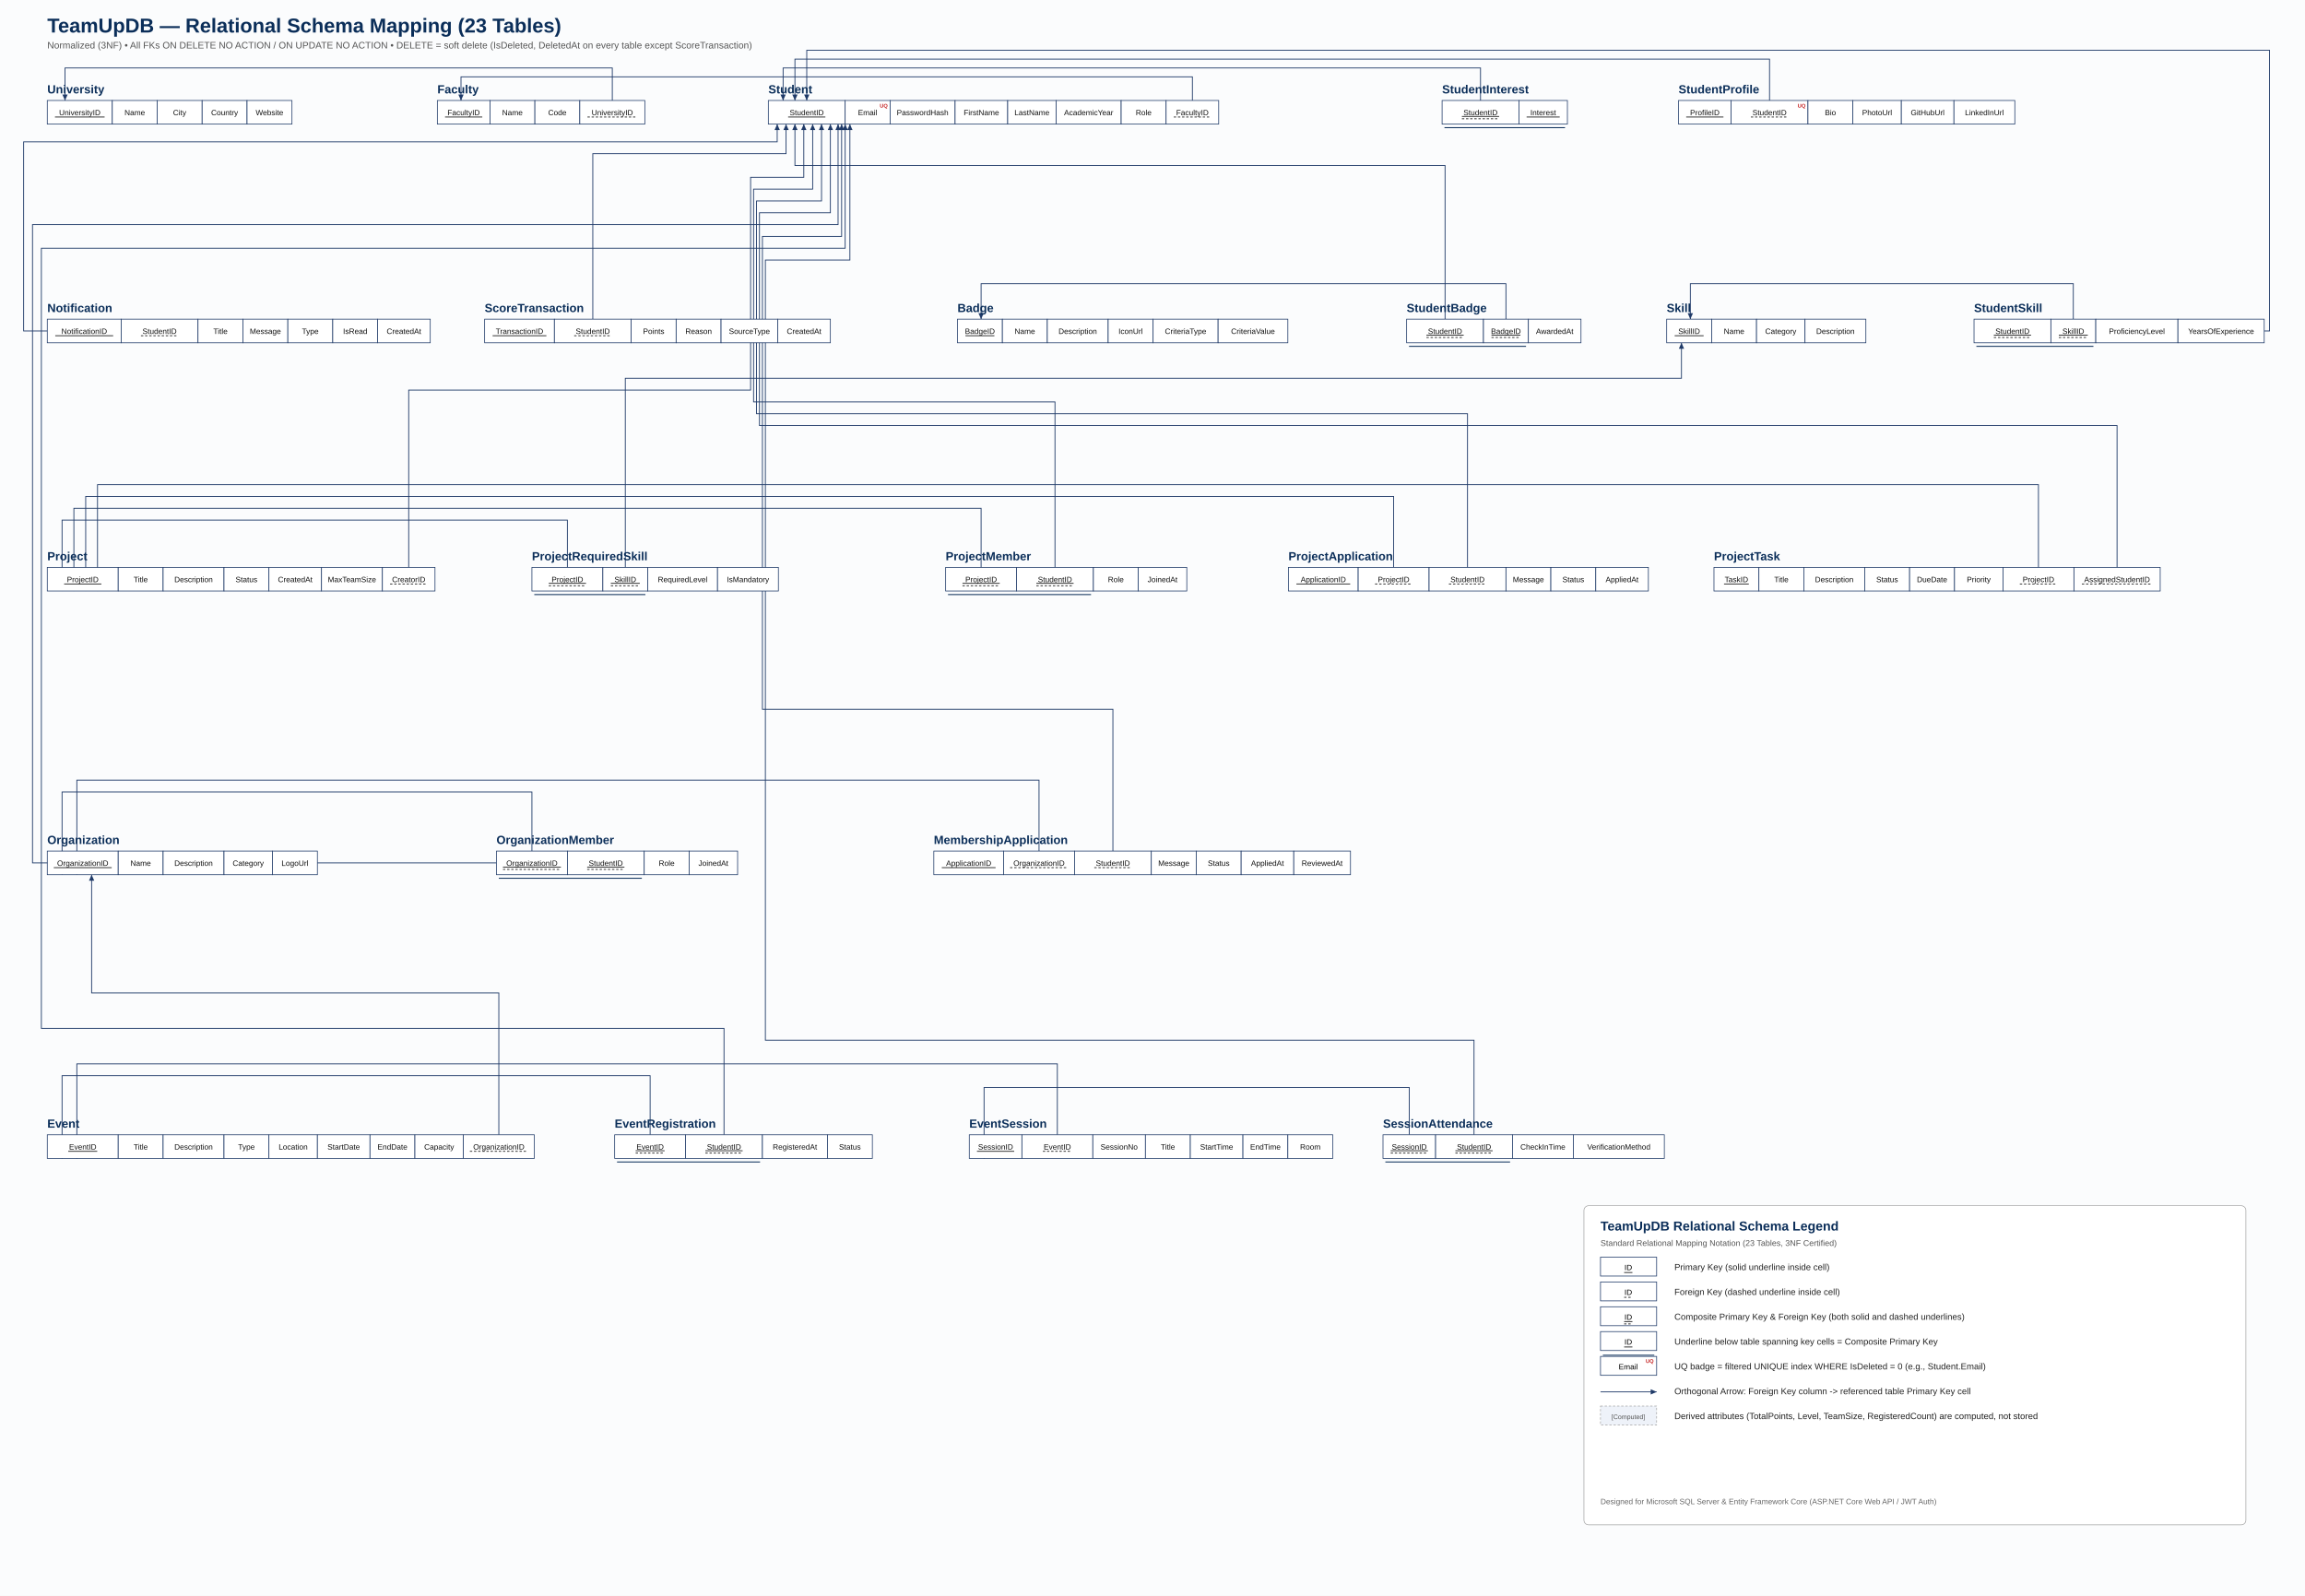
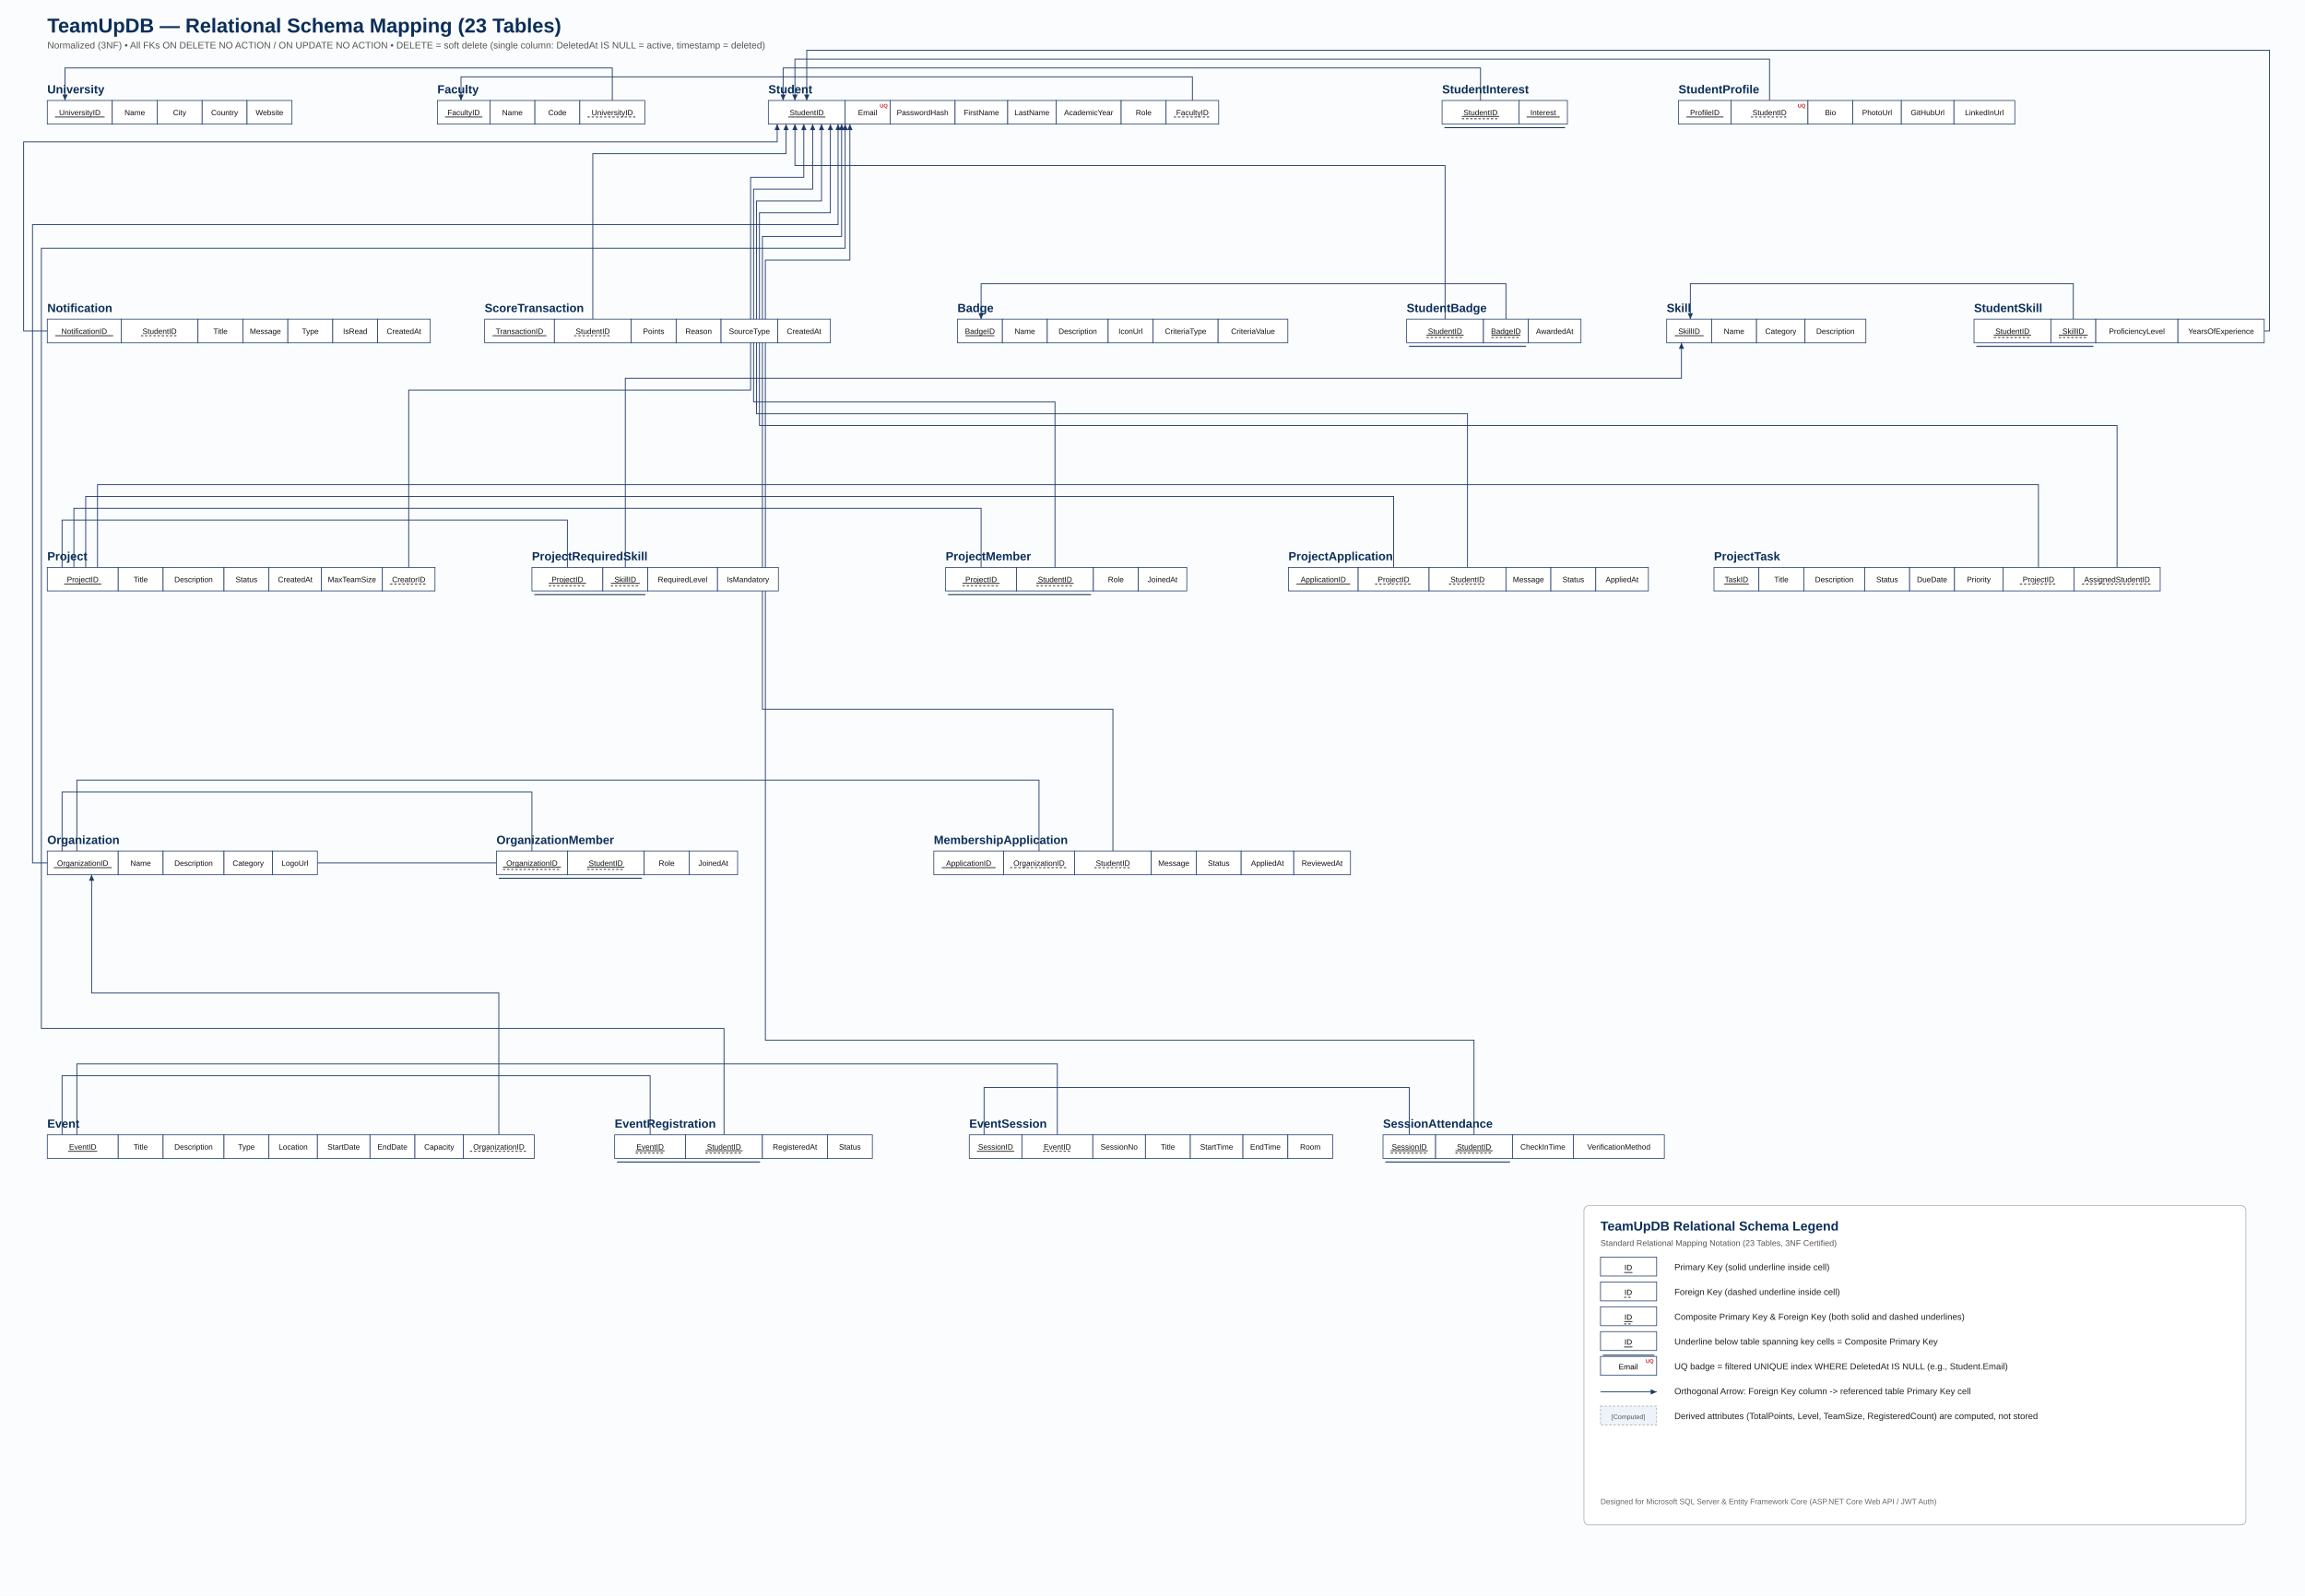
<svg xmlns="http://www.w3.org/2000/svg" width="3900" height="2700" viewBox="0 0 3900 2700" font-family="Segoe UI, Arial, sans-serif" font-size="13">
  <defs>
    <marker id="arr" viewBox="0 0 10 10" refX="9" refY="5" markerWidth="8" markerHeight="8" orient="auto">
      <path d="M0,1 L9,5 L0,9 z" fill="#1f3a68" />
    </marker>
  </defs>
  <rect width="3900" height="2700" fill="#fbfcfd" />
  <text x="80" y="55" font-size="34" font-weight="bold" fill="#0b2e59">TeamUpDB — Relational Schema Mapping (23 Tables)</text>
-   <text x="80" y="82" font-size="16" fill="#555">Normalized (3NF) • All FKs ON DELETE NO ACTION / ON UPDATE NO ACTION • DELETE = soft delete (IsDeleted, DeletedAt on every table except ScoreTransaction)</text>
+   <text x="80" y="82" font-size="16" fill="#555">Normalized (3NF) • All FKs ON DELETE NO ACTION / ON UPDATE NO ACTION • DELETE = soft delete (single column: DeletedAt IS NULL = active, timestamp = deleted)</text>
  <polyline points="1036.0,170.0 1036.0,115.0 110.0,115.0 110.0,170.0" fill="none" stroke="#1f3a68" stroke-width="1.4" marker-end="url(#arr)" />
  <polyline points="2017.5,170.0 2017.5,130.0 780.0,130.0 780.0,170.0" fill="none" stroke="#1f3a68" stroke-width="1.4" marker-end="url(#arr)" />
  <polyline points="2505.0,170.0 2505.0,115.0 1325.0,115.0 1325.0,170.0" fill="none" stroke="#1f3a68" stroke-width="1.4" marker-end="url(#arr)" />
  <polyline points="2994.0,170.0 2994.0,100.0 1345.0,100.0 1345.0,170.0" fill="none" stroke="#1f3a68" stroke-width="1.4" marker-end="url(#arr)" />
  <polyline points="80.0,560.0 40.0,560.0 40.0,240.0 1315.0,240.0 1315.0,210.0" fill="none" stroke="#1f3a68" stroke-width="1.4" marker-end="url(#arr)" />
  <polyline points="1003.0,540.0 1003.0,260.0 1330.0,260.0 1330.0,210.0" fill="none" stroke="#1f3a68" stroke-width="1.4" marker-end="url(#arr)" />
  <polyline points="2548.0,540.0 2548.0,480.0 1660.0,480.0 1660.0,540.0" fill="none" stroke="#1f3a68" stroke-width="1.4" marker-end="url(#arr)" />
  <polyline points="2445.0,540.0 2445.0,280.0 1345.0,280.0 1345.0,210.0" fill="none" stroke="#1f3a68" stroke-width="1.4" marker-end="url(#arr)" />
  <polyline points="3508.0,540.0 3508.0,480.0 2860.0,480.0 2860.0,540.0" fill="none" stroke="#1f3a68" stroke-width="1.4" marker-end="url(#arr)" />
  <polyline points="3831.0,560.0 3840.0,560.0 3840.0,85.0 1365.0,85.0 1365.0,170.0" fill="none" stroke="#1f3a68" stroke-width="1.4" marker-end="url(#arr)" />
  <polyline points="691.5,960.0 691.5,660.0 1270.0,660.0 1270.0,300.0 1360.0,300.0 1360.0,210.0" fill="none" stroke="#1f3a68" stroke-width="1.4" marker-end="url(#arr)" />
  <polyline points="960.0,960.0 960.0,880.0 105.0,880.0 105.0,1000.0" fill="none" stroke="#1f3a68" stroke-width="1.4" marker-end="url(#arr)" />
  <polyline points="1058.0,960.0 1058.0,640.0 2845.0,640.0 2845.0,580.0" fill="none" stroke="#1f3a68" stroke-width="1.4" marker-end="url(#arr)" />
  <polyline points="1660.0,960.0 1660.0,860.0 125.0,860.0 125.0,1000.0" fill="none" stroke="#1f3a68" stroke-width="1.4" marker-end="url(#arr)" />
  <polyline points="1785.0,960.0 1785.0,680.0 1275.0,680.0 1275.0,320.0 1375.0,320.0 1375.0,210.0" fill="none" stroke="#1f3a68" stroke-width="1.4" marker-end="url(#arr)" />
  <polyline points="2358.0,960.0 2358.0,840.0 145.0,840.0 145.0,1000.0" fill="none" stroke="#1f3a68" stroke-width="1.4" marker-end="url(#arr)" />
  <polyline points="2483.0,960.0 2483.0,700.0 1280.0,700.0 1280.0,340.0 1390.0,340.0 1390.0,210.0" fill="none" stroke="#1f3a68" stroke-width="1.4" marker-end="url(#arr)" />
  <polyline points="3449.0,960.0 3449.0,820.0 165.0,820.0 165.0,1000.0" fill="none" stroke="#1f3a68" stroke-width="1.4" marker-end="url(#arr)" />
  <polyline points="3582.0,960.0 3582.0,720.0 1285.0,720.0 1285.0,360.0 1405.0,360.0 1405.0,210.0" fill="none" stroke="#1f3a68" stroke-width="1.4" marker-end="url(#arr)" />
  <polyline points="900.0,1440.0 900.0,1340.0 105.0,1340.0 105.0,1480.0" fill="none" stroke="#1f3a68" stroke-width="1.4" marker-end="url(#arr)" />
  <polyline points="840.0,1460.0 55.0,1460.0 55.0,380.0 1418.0,380.0 1418.0,210.0" fill="none" stroke="#1f3a68" stroke-width="1.4" marker-end="url(#arr)" />
  <polyline points="1758.0,1440.0 1758.0,1320.0 130.0,1320.0 130.0,1480.0" fill="none" stroke="#1f3a68" stroke-width="1.4" marker-end="url(#arr)" />
  <polyline points="1883.0,1440.0 1883.0,1200.0 1290.0,1200.0 1290.0,400.0 1424.0,400.0 1424.0,210.0" fill="none" stroke="#1f3a68" stroke-width="1.4" marker-end="url(#arr)" />
  <polyline points="844.0,1920.0 844.0,1680.0 155.0,1680.0 155.0,1480.0" fill="none" stroke="#1f3a68" stroke-width="1.4" marker-end="url(#arr)" />
  <polyline points="1100.0,1920.0 1100.0,1820.0 105.0,1820.0 105.0,1960.0" fill="none" stroke="#1f3a68" stroke-width="1.4" marker-end="url(#arr)" />
  <polyline points="1225.0,1920.0 1225.0,1740.0 70.0,1740.0 70.0,420.0 1430.0,420.0 1430.0,210.0" fill="none" stroke="#1f3a68" stroke-width="1.4" marker-end="url(#arr)" />
  <polyline points="1789.0,1920.0 1789.0,1800.0 130.0,1800.0 130.0,1960.0" fill="none" stroke="#1f3a68" stroke-width="1.4" marker-end="url(#arr)" />
  <polyline points="2384.5,1920.0 2384.5,1840.0 1665.0,1840.0 1665.0,1960.0" fill="none" stroke="#1f3a68" stroke-width="1.4" marker-end="url(#arr)" />
  <polyline points="2494.0,1920.0 2494.0,1760.0 1295.0,1760.0 1295.0,440.0 1438.0,440.0 1438.0,210.0" fill="none" stroke="#1f3a68" stroke-width="1.4" marker-end="url(#arr)" />
  <text x="80" y="158" font-size="20" font-weight="bold" fill="#0b2e59">University</text>
  <rect x="80" y="170" width="110" height="40" fill="white" stroke="#1f3a68" stroke-width="1.2" />
  <text x="135.0" y="195" text-anchor="middle" fill="#111">UniversityID</text>
  <line x1="93.0" y1="198.0" x2="177.0" y2="198.0" stroke="#111" stroke-width="1.3" />
  <rect x="190" y="170" width="76" height="40" fill="white" stroke="#1f3a68" stroke-width="1.2" />
  <text x="228.0" y="195" text-anchor="middle" fill="#111">Name</text>
  <rect x="266" y="170" width="76" height="40" fill="white" stroke="#1f3a68" stroke-width="1.2" />
  <text x="304.0" y="195" text-anchor="middle" fill="#111">City</text>
  <rect x="342" y="170" width="76" height="40" fill="white" stroke="#1f3a68" stroke-width="1.2" />
  <text x="380.0" y="195" text-anchor="middle" fill="#111">Country</text>
  <rect x="418" y="170" width="76" height="40" fill="white" stroke="#1f3a68" stroke-width="1.2" />
  <text x="456.0" y="195" text-anchor="middle" fill="#111">Website</text>
  <text x="740" y="158" font-size="20" font-weight="bold" fill="#0b2e59">Faculty</text>
  <rect x="740" y="170" width="89" height="40" fill="white" stroke="#1f3a68" stroke-width="1.2" />
  <text x="784.5" y="195" text-anchor="middle" fill="#111">FacultyID</text>
  <line x1="753.0" y1="198.0" x2="816.0" y2="198.0" stroke="#111" stroke-width="1.3" />
  <rect x="829" y="170" width="76" height="40" fill="white" stroke="#1f3a68" stroke-width="1.2" />
  <text x="867.0" y="195" text-anchor="middle" fill="#111">Name</text>
  <rect x="905" y="170" width="76" height="40" fill="white" stroke="#1f3a68" stroke-width="1.2" />
  <text x="943.0" y="195" text-anchor="middle" fill="#111">Code</text>
  <rect x="981" y="170" width="110" height="40" fill="white" stroke="#1f3a68" stroke-width="1.2" />
  <text x="1036.0" y="195" text-anchor="middle" fill="#111">UniversityID</text>
  <line x1="994.0" y1="198.0" x2="1078.0" y2="198.0" stroke="#111" stroke-width="1.3" stroke-dasharray="4 3" />
  <text x="1300" y="158" font-size="20" font-weight="bold" fill="#0b2e59">Student</text>
  <rect x="1300" y="170" width="130" height="40" fill="white" stroke="#1f3a68" stroke-width="1.2" />
  <text x="1365.0" y="195" text-anchor="middle" fill="#111">StudentID</text>
  <line x1="1333.5" y1="198.0" x2="1396.5" y2="198.0" stroke="#111" stroke-width="1.3" />
  <rect x="1430" y="170" width="76" height="40" fill="white" stroke="#1f3a68" stroke-width="1.2" />
  <text x="1468.0" y="195" text-anchor="middle" fill="#111">Email</text>
  <text x="1502" y="182" text-anchor="end" font-size="9" fill="#c62828" font-weight="bold">UQ</text>
  <rect x="1506" y="170" width="110" height="40" fill="white" stroke="#1f3a68" stroke-width="1.2" />
  <text x="1561.0" y="195" text-anchor="middle" fill="#111">PasswordHash</text>
  <rect x="1616" y="170" width="89" height="40" fill="white" stroke="#1f3a68" stroke-width="1.2" />
  <text x="1660.5" y="195" text-anchor="middle" fill="#111">FirstName</text>
  <rect x="1705" y="170" width="82" height="40" fill="white" stroke="#1f3a68" stroke-width="1.2" />
  <text x="1746.0" y="195" text-anchor="middle" fill="#111">LastName</text>
  <rect x="1787" y="170" width="110" height="40" fill="white" stroke="#1f3a68" stroke-width="1.2" />
  <text x="1842.0" y="195" text-anchor="middle" fill="#111">AcademicYear</text>
  <rect x="1897" y="170" width="76" height="40" fill="white" stroke="#1f3a68" stroke-width="1.2" />
  <text x="1935.0" y="195" text-anchor="middle" fill="#111">Role</text>
  <rect x="1973" y="170" width="89" height="40" fill="white" stroke="#1f3a68" stroke-width="1.2" />
  <text x="2017.5" y="195" text-anchor="middle" fill="#111">FacultyID</text>
  <line x1="1986.0" y1="198.0" x2="2049.0" y2="198.0" stroke="#111" stroke-width="1.3" stroke-dasharray="4 3" />
  <text x="2440" y="158" font-size="20" font-weight="bold" fill="#0b2e59">StudentInterest</text>
  <rect x="2440" y="170" width="130" height="40" fill="white" stroke="#1f3a68" stroke-width="1.2" />
  <text x="2505.0" y="195" text-anchor="middle" fill="#111">StudentID</text>
  <line x1="2473.5" y1="197.0" x2="2536.5" y2="197.0" stroke="#111" stroke-width="1.3" />
  <line x1="2473.5" y1="201.0" x2="2536.5" y2="201.0" stroke="#111" stroke-width="1.3" stroke-dasharray="4 3" />
  <rect x="2570" y="170" width="82" height="40" fill="white" stroke="#1f3a68" stroke-width="1.2" />
  <text x="2611.0" y="195" text-anchor="middle" fill="#111">Interest</text>
  <line x1="2583.0" y1="198.0" x2="2639.0" y2="198.0" stroke="#111" stroke-width="1.3" />
  <line x1="2444" y1="216" x2="2648" y2="216" stroke="#0b2e59" stroke-width="1.6" />
  <text x="2840" y="158" font-size="20" font-weight="bold" fill="#0b2e59">StudentProfile</text>
  <rect x="2840" y="170" width="89" height="40" fill="white" stroke="#1f3a68" stroke-width="1.2" />
  <text x="2884.5" y="195" text-anchor="middle" fill="#111">ProfileID</text>
  <line x1="2853.0" y1="198.0" x2="2916.0" y2="198.0" stroke="#111" stroke-width="1.3" />
  <rect x="2929" y="170" width="130" height="40" fill="white" stroke="#1f3a68" stroke-width="1.2" />
  <text x="2994.0" y="195" text-anchor="middle" fill="#111">StudentID</text>
  <line x1="2962.5" y1="198.0" x2="3025.5" y2="198.0" stroke="#111" stroke-width="1.3" stroke-dasharray="4 3" />
  <text x="3055" y="182" text-anchor="end" font-size="9" fill="#c62828" font-weight="bold">UQ</text>
  <rect x="3059" y="170" width="76" height="40" fill="white" stroke="#1f3a68" stroke-width="1.2" />
  <text x="3097.0" y="195" text-anchor="middle" fill="#111">Bio</text>
  <rect x="3135" y="170" width="82" height="40" fill="white" stroke="#1f3a68" stroke-width="1.2" />
  <text x="3176.0" y="195" text-anchor="middle" fill="#111">PhotoUrl</text>
  <rect x="3217" y="170" width="89" height="40" fill="white" stroke="#1f3a68" stroke-width="1.2" />
  <text x="3261.5" y="195" text-anchor="middle" fill="#111">GitHubUrl</text>
  <rect x="3306" y="170" width="103" height="40" fill="white" stroke="#1f3a68" stroke-width="1.2" />
  <text x="3357.5" y="195" text-anchor="middle" fill="#111">LinkedInUrl</text>
  <text x="80" y="528" font-size="20" font-weight="bold" fill="#0b2e59">Notification</text>
  <rect x="80" y="540" width="125" height="40" fill="white" stroke="#1f3a68" stroke-width="1.2" />
  <text x="142.5" y="565" text-anchor="middle" fill="#111">NotificationID</text>
  <line x1="93.5" y1="568.0" x2="191.5" y2="568.0" stroke="#111" stroke-width="1.3" />
  <rect x="205" y="540" width="130" height="40" fill="white" stroke="#1f3a68" stroke-width="1.2" />
  <text x="270.0" y="565" text-anchor="middle" fill="#111">StudentID</text>
  <line x1="238.5" y1="568.0" x2="301.5" y2="568.0" stroke="#111" stroke-width="1.3" stroke-dasharray="4 3" />
  <rect x="335" y="540" width="76" height="40" fill="white" stroke="#1f3a68" stroke-width="1.2" />
  <text x="373.0" y="565" text-anchor="middle" fill="#111">Title</text>
  <rect x="411" y="540" width="76" height="40" fill="white" stroke="#1f3a68" stroke-width="1.2" />
  <text x="449.0" y="565" text-anchor="middle" fill="#111">Message</text>
  <rect x="487" y="540" width="76" height="40" fill="white" stroke="#1f3a68" stroke-width="1.2" />
  <text x="525.0" y="565" text-anchor="middle" fill="#111">Type</text>
  <rect x="563" y="540" width="76" height="40" fill="white" stroke="#1f3a68" stroke-width="1.2" />
  <text x="601.0" y="565" text-anchor="middle" fill="#111">IsRead</text>
  <rect x="639" y="540" width="89" height="40" fill="white" stroke="#1f3a68" stroke-width="1.2" />
  <text x="683.5" y="565" text-anchor="middle" fill="#111">CreatedAt</text>
  <text x="820" y="528" font-size="20" font-weight="bold" fill="#0b2e59">ScoreTransaction</text>
  <rect x="820" y="540" width="118" height="40" fill="white" stroke="#1f3a68" stroke-width="1.2" />
  <text x="879.0" y="565" text-anchor="middle" fill="#111">TransactionID</text>
  <line x1="833.5" y1="568.0" x2="924.5" y2="568.0" stroke="#111" stroke-width="1.3" />
  <rect x="938" y="540" width="130" height="40" fill="white" stroke="#1f3a68" stroke-width="1.2" />
  <text x="1003.0" y="565" text-anchor="middle" fill="#111">StudentID</text>
  <line x1="971.5" y1="568.0" x2="1034.5" y2="568.0" stroke="#111" stroke-width="1.3" stroke-dasharray="4 3" />
  <rect x="1068" y="540" width="76" height="40" fill="white" stroke="#1f3a68" stroke-width="1.2" />
  <text x="1106.0" y="565" text-anchor="middle" fill="#111">Points</text>
  <rect x="1144" y="540" width="76" height="40" fill="white" stroke="#1f3a68" stroke-width="1.2" />
  <text x="1182.0" y="565" text-anchor="middle" fill="#111">Reason</text>
  <rect x="1220" y="540" width="96" height="40" fill="white" stroke="#1f3a68" stroke-width="1.2" />
  <text x="1268.0" y="565" text-anchor="middle" fill="#111">SourceType</text>
  <rect x="1316" y="540" width="89" height="40" fill="white" stroke="#1f3a68" stroke-width="1.2" />
  <text x="1360.5" y="565" text-anchor="middle" fill="#111">CreatedAt</text>
  <text x="1620" y="528" font-size="20" font-weight="bold" fill="#0b2e59">Badge</text>
  <rect x="1620" y="540" width="76" height="40" fill="white" stroke="#1f3a68" stroke-width="1.2" />
  <text x="1658.0" y="565" text-anchor="middle" fill="#111">BadgeID</text>
  <line x1="1633.5" y1="568.0" x2="1682.5" y2="568.0" stroke="#111" stroke-width="1.3" />
  <rect x="1696" y="540" width="76" height="40" fill="white" stroke="#1f3a68" stroke-width="1.2" />
  <text x="1734.0" y="565" text-anchor="middle" fill="#111">Name</text>
  <rect x="1772" y="540" width="103" height="40" fill="white" stroke="#1f3a68" stroke-width="1.2" />
  <text x="1823.5" y="565" text-anchor="middle" fill="#111">Description</text>
  <rect x="1875" y="540" width="76" height="40" fill="white" stroke="#1f3a68" stroke-width="1.2" />
  <text x="1913.0" y="565" text-anchor="middle" fill="#111">IconUrl</text>
  <rect x="1951" y="540" width="110" height="40" fill="white" stroke="#1f3a68" stroke-width="1.2" />
  <text x="2006.0" y="565" text-anchor="middle" fill="#111">CriteriaType</text>
  <rect x="2061" y="540" width="118" height="40" fill="white" stroke="#1f3a68" stroke-width="1.2" />
  <text x="2120.0" y="565" text-anchor="middle" fill="#111">CriteriaValue</text>
  <text x="2380" y="528" font-size="20" font-weight="bold" fill="#0b2e59">StudentBadge</text>
  <rect x="2380" y="540" width="130" height="40" fill="white" stroke="#1f3a68" stroke-width="1.2" />
  <text x="2445.0" y="565" text-anchor="middle" fill="#111">StudentID</text>
  <line x1="2413.5" y1="567.0" x2="2476.5" y2="567.0" stroke="#111" stroke-width="1.3" />
  <line x1="2413.5" y1="571.0" x2="2476.5" y2="571.0" stroke="#111" stroke-width="1.3" stroke-dasharray="4 3" />
  <rect x="2510" y="540" width="76" height="40" fill="white" stroke="#1f3a68" stroke-width="1.2" />
  <text x="2548.0" y="565" text-anchor="middle" fill="#111">BadgeID</text>
  <line x1="2523.5" y1="567.0" x2="2572.5" y2="567.0" stroke="#111" stroke-width="1.3" />
  <line x1="2523.5" y1="571.0" x2="2572.5" y2="571.0" stroke="#111" stroke-width="1.3" stroke-dasharray="4 3" />
  <rect x="2586" y="540" width="89" height="40" fill="white" stroke="#1f3a68" stroke-width="1.2" />
  <text x="2630.5" y="565" text-anchor="middle" fill="#111">AwardedAt</text>
  <line x1="2384" y1="586" x2="2582" y2="586" stroke="#0b2e59" stroke-width="1.6" />
  <text x="2820" y="528" font-size="20" font-weight="bold" fill="#0b2e59">Skill</text>
  <rect x="2820" y="540" width="76" height="40" fill="white" stroke="#1f3a68" stroke-width="1.2" />
  <text x="2858.0" y="565" text-anchor="middle" fill="#111">SkillID</text>
  <line x1="2833.5" y1="568.0" x2="2882.5" y2="568.0" stroke="#111" stroke-width="1.3" />
  <rect x="2896" y="540" width="76" height="40" fill="white" stroke="#1f3a68" stroke-width="1.2" />
  <text x="2934.0" y="565" text-anchor="middle" fill="#111">Name</text>
  <rect x="2972" y="540" width="82" height="40" fill="white" stroke="#1f3a68" stroke-width="1.2" />
  <text x="3013.0" y="565" text-anchor="middle" fill="#111">Category</text>
  <rect x="3054" y="540" width="103" height="40" fill="white" stroke="#1f3a68" stroke-width="1.2" />
  <text x="3105.5" y="565" text-anchor="middle" fill="#111">Description</text>
  <text x="3340" y="528" font-size="20" font-weight="bold" fill="#0b2e59">StudentSkill</text>
  <rect x="3340" y="540" width="130" height="40" fill="white" stroke="#1f3a68" stroke-width="1.2" />
  <text x="3405.0" y="565" text-anchor="middle" fill="#111">StudentID</text>
  <line x1="3373.5" y1="567.0" x2="3436.5" y2="567.0" stroke="#111" stroke-width="1.3" />
  <line x1="3373.5" y1="571.0" x2="3436.5" y2="571.0" stroke="#111" stroke-width="1.3" stroke-dasharray="4 3" />
  <rect x="3470" y="540" width="76" height="40" fill="white" stroke="#1f3a68" stroke-width="1.2" />
  <text x="3508.0" y="565" text-anchor="middle" fill="#111">SkillID</text>
  <line x1="3483.5" y1="567.0" x2="3532.5" y2="567.0" stroke="#111" stroke-width="1.3" />
  <line x1="3483.5" y1="571.0" x2="3532.5" y2="571.0" stroke="#111" stroke-width="1.3" stroke-dasharray="4 3" />
  <rect x="3546" y="540" width="139" height="40" fill="white" stroke="#1f3a68" stroke-width="1.2" />
  <text x="3615.5" y="565" text-anchor="middle" fill="#111">ProficiencyLevel</text>
  <rect x="3685" y="540" width="146" height="40" fill="white" stroke="#1f3a68" stroke-width="1.2" />
  <text x="3758.0" y="565" text-anchor="middle" fill="#111">YearsOfExperience</text>
  <line x1="3344" y1="586" x2="3542" y2="586" stroke="#0b2e59" stroke-width="1.6" />
  <text x="80" y="948" font-size="20" font-weight="bold" fill="#0b2e59">Project</text>
  <rect x="80" y="960" width="120" height="40" fill="white" stroke="#1f3a68" stroke-width="1.2" />
  <text x="140.0" y="985" text-anchor="middle" fill="#111">ProjectID</text>
  <line x1="108.5" y1="988.0" x2="171.5" y2="988.0" stroke="#111" stroke-width="1.3" />
  <rect x="200" y="960" width="76" height="40" fill="white" stroke="#1f3a68" stroke-width="1.2" />
  <text x="238.0" y="985" text-anchor="middle" fill="#111">Title</text>
  <rect x="276" y="960" width="103" height="40" fill="white" stroke="#1f3a68" stroke-width="1.2" />
  <text x="327.5" y="985" text-anchor="middle" fill="#111">Description</text>
  <rect x="379" y="960" width="76" height="40" fill="white" stroke="#1f3a68" stroke-width="1.2" />
  <text x="417.0" y="985" text-anchor="middle" fill="#111">Status</text>
  <rect x="455" y="960" width="89" height="40" fill="white" stroke="#1f3a68" stroke-width="1.2" />
  <text x="499.5" y="985" text-anchor="middle" fill="#111">CreatedAt</text>
  <rect x="544" y="960" width="103" height="40" fill="white" stroke="#1f3a68" stroke-width="1.2" />
  <text x="595.5" y="985" text-anchor="middle" fill="#111">MaxTeamSize</text>
  <rect x="647" y="960" width="89" height="40" fill="white" stroke="#1f3a68" stroke-width="1.2" />
  <text x="691.5" y="985" text-anchor="middle" fill="#111">CreatorID</text>
  <line x1="660.0" y1="988.0" x2="723.0" y2="988.0" stroke="#111" stroke-width="1.3" stroke-dasharray="4 3" />
  <text x="900" y="948" font-size="20" font-weight="bold" fill="#0b2e59">ProjectRequiredSkill</text>
  <rect x="900" y="960" width="120" height="40" fill="white" stroke="#1f3a68" stroke-width="1.2" />
  <text x="960.0" y="985" text-anchor="middle" fill="#111">ProjectID</text>
  <line x1="928.5" y1="987.0" x2="991.5" y2="987.0" stroke="#111" stroke-width="1.3" />
  <line x1="928.5" y1="991.0" x2="991.5" y2="991.0" stroke="#111" stroke-width="1.3" stroke-dasharray="4 3" />
  <rect x="1020" y="960" width="76" height="40" fill="white" stroke="#1f3a68" stroke-width="1.2" />
  <text x="1058.0" y="985" text-anchor="middle" fill="#111">SkillID</text>
  <line x1="1033.5" y1="987.0" x2="1082.5" y2="987.0" stroke="#111" stroke-width="1.3" />
  <line x1="1033.5" y1="991.0" x2="1082.5" y2="991.0" stroke="#111" stroke-width="1.3" stroke-dasharray="4 3" />
  <rect x="1096" y="960" width="118" height="40" fill="white" stroke="#1f3a68" stroke-width="1.2" />
  <text x="1155.0" y="985" text-anchor="middle" fill="#111">RequiredLevel</text>
  <rect x="1214" y="960" width="103" height="40" fill="white" stroke="#1f3a68" stroke-width="1.2" />
  <text x="1265.5" y="985" text-anchor="middle" fill="#111">IsMandatory</text>
  <line x1="904" y1="1006" x2="1092" y2="1006" stroke="#0b2e59" stroke-width="1.6" />
  <text x="1600" y="948" font-size="20" font-weight="bold" fill="#0b2e59">ProjectMember</text>
  <rect x="1600" y="960" width="120" height="40" fill="white" stroke="#1f3a68" stroke-width="1.2" />
  <text x="1660.0" y="985" text-anchor="middle" fill="#111">ProjectID</text>
  <line x1="1628.5" y1="987.0" x2="1691.5" y2="987.0" stroke="#111" stroke-width="1.3" />
  <line x1="1628.5" y1="991.0" x2="1691.5" y2="991.0" stroke="#111" stroke-width="1.3" stroke-dasharray="4 3" />
  <rect x="1720" y="960" width="130" height="40" fill="white" stroke="#1f3a68" stroke-width="1.2" />
  <text x="1785.0" y="985" text-anchor="middle" fill="#111">StudentID</text>
  <line x1="1753.5" y1="987.0" x2="1816.5" y2="987.0" stroke="#111" stroke-width="1.3" />
  <line x1="1753.5" y1="991.0" x2="1816.5" y2="991.0" stroke="#111" stroke-width="1.3" stroke-dasharray="4 3" />
  <rect x="1850" y="960" width="76" height="40" fill="white" stroke="#1f3a68" stroke-width="1.2" />
  <text x="1888.0" y="985" text-anchor="middle" fill="#111">Role</text>
  <rect x="1926" y="960" width="82" height="40" fill="white" stroke="#1f3a68" stroke-width="1.2" />
  <text x="1967.0" y="985" text-anchor="middle" fill="#111">JoinedAt</text>
  <line x1="1604" y1="1006" x2="1846" y2="1006" stroke="#0b2e59" stroke-width="1.6" />
  <text x="2180" y="948" font-size="20" font-weight="bold" fill="#0b2e59">ProjectApplication</text>
  <rect x="2180" y="960" width="118" height="40" fill="white" stroke="#1f3a68" stroke-width="1.2" />
  <text x="2239.0" y="985" text-anchor="middle" fill="#111">ApplicationID</text>
  <line x1="2193.5" y1="988.0" x2="2284.5" y2="988.0" stroke="#111" stroke-width="1.3" />
  <rect x="2298" y="960" width="120" height="40" fill="white" stroke="#1f3a68" stroke-width="1.2" />
  <text x="2358.0" y="985" text-anchor="middle" fill="#111">ProjectID</text>
  <line x1="2326.5" y1="988.0" x2="2389.5" y2="988.0" stroke="#111" stroke-width="1.3" stroke-dasharray="4 3" />
  <rect x="2418" y="960" width="130" height="40" fill="white" stroke="#1f3a68" stroke-width="1.2" />
  <text x="2483.0" y="985" text-anchor="middle" fill="#111">StudentID</text>
  <line x1="2451.5" y1="988.0" x2="2514.5" y2="988.0" stroke="#111" stroke-width="1.3" stroke-dasharray="4 3" />
  <rect x="2548" y="960" width="76" height="40" fill="white" stroke="#1f3a68" stroke-width="1.2" />
  <text x="2586.0" y="985" text-anchor="middle" fill="#111">Message</text>
  <rect x="2624" y="960" width="76" height="40" fill="white" stroke="#1f3a68" stroke-width="1.2" />
  <text x="2662.0" y="985" text-anchor="middle" fill="#111">Status</text>
  <rect x="2700" y="960" width="89" height="40" fill="white" stroke="#1f3a68" stroke-width="1.2" />
  <text x="2744.5" y="985" text-anchor="middle" fill="#111">AppliedAt</text>
  <text x="2900" y="948" font-size="20" font-weight="bold" fill="#0b2e59">ProjectTask</text>
  <rect x="2900" y="960" width="76" height="40" fill="white" stroke="#1f3a68" stroke-width="1.2" />
  <text x="2938.0" y="985" text-anchor="middle" fill="#111">TaskID</text>
  <line x1="2917.0" y1="988.0" x2="2959.0" y2="988.0" stroke="#111" stroke-width="1.3" />
  <rect x="2976" y="960" width="76" height="40" fill="white" stroke="#1f3a68" stroke-width="1.2" />
  <text x="3014.0" y="985" text-anchor="middle" fill="#111">Title</text>
  <rect x="3052" y="960" width="103" height="40" fill="white" stroke="#1f3a68" stroke-width="1.2" />
  <text x="3103.5" y="985" text-anchor="middle" fill="#111">Description</text>
  <rect x="3155" y="960" width="76" height="40" fill="white" stroke="#1f3a68" stroke-width="1.2" />
  <text x="3193.0" y="985" text-anchor="middle" fill="#111">Status</text>
  <rect x="3231" y="960" width="76" height="40" fill="white" stroke="#1f3a68" stroke-width="1.2" />
  <text x="3269.0" y="985" text-anchor="middle" fill="#111">DueDate</text>
  <rect x="3307" y="960" width="82" height="40" fill="white" stroke="#1f3a68" stroke-width="1.2" />
  <text x="3348.0" y="985" text-anchor="middle" fill="#111">Priority</text>
  <rect x="3389" y="960" width="120" height="40" fill="white" stroke="#1f3a68" stroke-width="1.2" />
  <text x="3449.0" y="985" text-anchor="middle" fill="#111">ProjectID</text>
  <line x1="3417.5" y1="988.0" x2="3480.5" y2="988.0" stroke="#111" stroke-width="1.3" stroke-dasharray="4 3" />
  <rect x="3509" y="960" width="146" height="40" fill="white" stroke="#1f3a68" stroke-width="1.2" />
  <text x="3582.0" y="985" text-anchor="middle" fill="#111">AssignedStudentID</text>
  <line x1="3522.5" y1="988.0" x2="3641.5" y2="988.0" stroke="#111" stroke-width="1.3" stroke-dasharray="4 3" />
  <text x="80" y="1428" font-size="20" font-weight="bold" fill="#0b2e59">Organization</text>
  <rect x="80" y="1440" width="120" height="40" fill="white" stroke="#1f3a68" stroke-width="1.2" />
  <text x="140.0" y="1465" text-anchor="middle" fill="#111">OrganizationID</text>
  <line x1="91.0" y1="1468.0" x2="189.0" y2="1468.0" stroke="#111" stroke-width="1.3" />
  <rect x="200" y="1440" width="76" height="40" fill="white" stroke="#1f3a68" stroke-width="1.2" />
  <text x="238.0" y="1465" text-anchor="middle" fill="#111">Name</text>
  <rect x="276" y="1440" width="103" height="40" fill="white" stroke="#1f3a68" stroke-width="1.2" />
  <text x="327.5" y="1465" text-anchor="middle" fill="#111">Description</text>
  <rect x="379" y="1440" width="82" height="40" fill="white" stroke="#1f3a68" stroke-width="1.2" />
  <text x="420.0" y="1465" text-anchor="middle" fill="#111">Category</text>
  <rect x="461" y="1440" width="76" height="40" fill="white" stroke="#1f3a68" stroke-width="1.2" />
  <text x="499.0" y="1465" text-anchor="middle" fill="#111">LogoUrl</text>
  <text x="840" y="1428" font-size="20" font-weight="bold" fill="#0b2e59">OrganizationMember</text>
  <rect x="840" y="1440" width="120" height="40" fill="white" stroke="#1f3a68" stroke-width="1.2" />
  <text x="900.0" y="1465" text-anchor="middle" fill="#111">OrganizationID</text>
  <line x1="851.0" y1="1467.0" x2="949.0" y2="1467.0" stroke="#111" stroke-width="1.3" />
  <line x1="851.0" y1="1471.0" x2="949.0" y2="1471.0" stroke="#111" stroke-width="1.3" stroke-dasharray="4 3" />
  <rect x="960" y="1440" width="130" height="40" fill="white" stroke="#1f3a68" stroke-width="1.2" />
  <text x="1025.0" y="1465" text-anchor="middle" fill="#111">StudentID</text>
  <line x1="993.5" y1="1467.0" x2="1056.5" y2="1467.0" stroke="#111" stroke-width="1.3" />
  <line x1="993.5" y1="1471.0" x2="1056.5" y2="1471.0" stroke="#111" stroke-width="1.3" stroke-dasharray="4 3" />
  <rect x="1090" y="1440" width="76" height="40" fill="white" stroke="#1f3a68" stroke-width="1.2" />
  <text x="1128.0" y="1465" text-anchor="middle" fill="#111">Role</text>
  <rect x="1166" y="1440" width="82" height="40" fill="white" stroke="#1f3a68" stroke-width="1.2" />
  <text x="1207.0" y="1465" text-anchor="middle" fill="#111">JoinedAt</text>
  <line x1="844" y1="1486" x2="1086" y2="1486" stroke="#0b2e59" stroke-width="1.6" />
  <text x="1580" y="1428" font-size="20" font-weight="bold" fill="#0b2e59">MembershipApplication</text>
  <rect x="1580" y="1440" width="118" height="40" fill="white" stroke="#1f3a68" stroke-width="1.2" />
  <text x="1639.0" y="1465" text-anchor="middle" fill="#111">ApplicationID</text>
  <line x1="1593.5" y1="1468.0" x2="1684.5" y2="1468.0" stroke="#111" stroke-width="1.3" />
  <rect x="1698" y="1440" width="120" height="40" fill="white" stroke="#1f3a68" stroke-width="1.2" />
  <text x="1758.0" y="1465" text-anchor="middle" fill="#111">OrganizationID</text>
  <line x1="1709.0" y1="1468.0" x2="1807.0" y2="1468.0" stroke="#111" stroke-width="1.3" stroke-dasharray="4 3" />
  <rect x="1818" y="1440" width="130" height="40" fill="white" stroke="#1f3a68" stroke-width="1.2" />
  <text x="1883.0" y="1465" text-anchor="middle" fill="#111">StudentID</text>
  <line x1="1851.5" y1="1468.0" x2="1914.5" y2="1468.0" stroke="#111" stroke-width="1.3" stroke-dasharray="4 3" />
  <rect x="1948" y="1440" width="76" height="40" fill="white" stroke="#1f3a68" stroke-width="1.2" />
  <text x="1986.0" y="1465" text-anchor="middle" fill="#111">Message</text>
  <rect x="2024" y="1440" width="76" height="40" fill="white" stroke="#1f3a68" stroke-width="1.2" />
  <text x="2062.0" y="1465" text-anchor="middle" fill="#111">Status</text>
  <rect x="2100" y="1440" width="89" height="40" fill="white" stroke="#1f3a68" stroke-width="1.2" />
  <text x="2144.5" y="1465" text-anchor="middle" fill="#111">AppliedAt</text>
  <rect x="2189" y="1440" width="96" height="40" fill="white" stroke="#1f3a68" stroke-width="1.2" />
  <text x="2237.0" y="1465" text-anchor="middle" fill="#111">ReviewedAt</text>
  <text x="80" y="1908" font-size="20" font-weight="bold" fill="#0b2e59">Event</text>
  <rect x="80" y="1920" width="120" height="40" fill="white" stroke="#1f3a68" stroke-width="1.2" />
  <text x="140.0" y="1945" text-anchor="middle" fill="#111">EventID</text>
  <line x1="115.5" y1="1948.0" x2="164.5" y2="1948.0" stroke="#111" stroke-width="1.3" />
  <rect x="200" y="1920" width="76" height="40" fill="white" stroke="#1f3a68" stroke-width="1.2" />
  <text x="238.0" y="1945" text-anchor="middle" fill="#111">Title</text>
  <rect x="276" y="1920" width="103" height="40" fill="white" stroke="#1f3a68" stroke-width="1.2" />
  <text x="327.5" y="1945" text-anchor="middle" fill="#111">Description</text>
  <rect x="379" y="1920" width="76" height="40" fill="white" stroke="#1f3a68" stroke-width="1.2" />
  <text x="417.0" y="1945" text-anchor="middle" fill="#111">Type</text>
  <rect x="455" y="1920" width="82" height="40" fill="white" stroke="#1f3a68" stroke-width="1.2" />
  <text x="496.0" y="1945" text-anchor="middle" fill="#111">Location</text>
  <rect x="537" y="1920" width="89" height="40" fill="white" stroke="#1f3a68" stroke-width="1.2" />
  <text x="581.5" y="1945" text-anchor="middle" fill="#111">StartDate</text>
  <rect x="626" y="1920" width="76" height="40" fill="white" stroke="#1f3a68" stroke-width="1.2" />
  <text x="664.0" y="1945" text-anchor="middle" fill="#111">EndDate</text>
  <rect x="702" y="1920" width="82" height="40" fill="white" stroke="#1f3a68" stroke-width="1.2" />
  <text x="743.0" y="1945" text-anchor="middle" fill="#111">Capacity</text>
  <rect x="784" y="1920" width="120" height="40" fill="white" stroke="#1f3a68" stroke-width="1.2" />
  <text x="844.0" y="1945" text-anchor="middle" fill="#111">OrganizationID</text>
  <line x1="795.0" y1="1948.0" x2="893.0" y2="1948.0" stroke="#111" stroke-width="1.3" stroke-dasharray="4 3" />
  <text x="1040" y="1908" font-size="20" font-weight="bold" fill="#0b2e59">EventRegistration</text>
  <rect x="1040" y="1920" width="120" height="40" fill="white" stroke="#1f3a68" stroke-width="1.2" />
  <text x="1100.0" y="1945" text-anchor="middle" fill="#111">EventID</text>
  <line x1="1075.5" y1="1947.0" x2="1124.5" y2="1947.0" stroke="#111" stroke-width="1.3" />
  <line x1="1075.5" y1="1951.0" x2="1124.5" y2="1951.0" stroke="#111" stroke-width="1.3" stroke-dasharray="4 3" />
  <rect x="1160" y="1920" width="130" height="40" fill="white" stroke="#1f3a68" stroke-width="1.2" />
  <text x="1225.0" y="1945" text-anchor="middle" fill="#111">StudentID</text>
  <line x1="1193.5" y1="1947.0" x2="1256.5" y2="1947.0" stroke="#111" stroke-width="1.3" />
  <line x1="1193.5" y1="1951.0" x2="1256.5" y2="1951.0" stroke="#111" stroke-width="1.3" stroke-dasharray="4 3" />
  <rect x="1290" y="1920" width="110" height="40" fill="white" stroke="#1f3a68" stroke-width="1.2" />
  <text x="1345.0" y="1945" text-anchor="middle" fill="#111">RegisteredAt</text>
  <rect x="1400" y="1920" width="76" height="40" fill="white" stroke="#1f3a68" stroke-width="1.2" />
  <text x="1438.0" y="1945" text-anchor="middle" fill="#111">Status</text>
  <line x1="1044" y1="1966" x2="1286" y2="1966" stroke="#0b2e59" stroke-width="1.6" />
  <text x="1640" y="1908" font-size="20" font-weight="bold" fill="#0b2e59">EventSession</text>
  <rect x="1640" y="1920" width="89" height="40" fill="white" stroke="#1f3a68" stroke-width="1.2" />
  <text x="1684.5" y="1945" text-anchor="middle" fill="#111">SessionID</text>
  <line x1="1653.0" y1="1948.0" x2="1716.0" y2="1948.0" stroke="#111" stroke-width="1.3" />
  <rect x="1729" y="1920" width="120" height="40" fill="white" stroke="#1f3a68" stroke-width="1.2" />
  <text x="1789.0" y="1945" text-anchor="middle" fill="#111">EventID</text>
  <line x1="1764.5" y1="1948.0" x2="1813.5" y2="1948.0" stroke="#111" stroke-width="1.3" stroke-dasharray="4 3" />
  <rect x="1849" y="1920" width="89" height="40" fill="white" stroke="#1f3a68" stroke-width="1.2" />
  <text x="1893.5" y="1945" text-anchor="middle" fill="#111">SessionNo</text>
  <rect x="1938" y="1920" width="76" height="40" fill="white" stroke="#1f3a68" stroke-width="1.2" />
  <text x="1976.0" y="1945" text-anchor="middle" fill="#111">Title</text>
  <rect x="2014" y="1920" width="89" height="40" fill="white" stroke="#1f3a68" stroke-width="1.2" />
  <text x="2058.5" y="1945" text-anchor="middle" fill="#111">StartTime</text>
  <rect x="2103" y="1920" width="76" height="40" fill="white" stroke="#1f3a68" stroke-width="1.2" />
  <text x="2141.0" y="1945" text-anchor="middle" fill="#111">EndTime</text>
  <rect x="2179" y="1920" width="76" height="40" fill="white" stroke="#1f3a68" stroke-width="1.2" />
  <text x="2217.0" y="1945" text-anchor="middle" fill="#111">Room</text>
  <text x="2340" y="1908" font-size="20" font-weight="bold" fill="#0b2e59">SessionAttendance</text>
  <rect x="2340" y="1920" width="89" height="40" fill="white" stroke="#1f3a68" stroke-width="1.2" />
  <text x="2384.5" y="1945" text-anchor="middle" fill="#111">SessionID</text>
  <line x1="2353.0" y1="1947.0" x2="2416.0" y2="1947.0" stroke="#111" stroke-width="1.3" />
  <line x1="2353.0" y1="1951.0" x2="2416.0" y2="1951.0" stroke="#111" stroke-width="1.3" stroke-dasharray="4 3" />
  <rect x="2429" y="1920" width="130" height="40" fill="white" stroke="#1f3a68" stroke-width="1.2" />
  <text x="2494.0" y="1945" text-anchor="middle" fill="#111">StudentID</text>
  <line x1="2462.5" y1="1947.0" x2="2525.5" y2="1947.0" stroke="#111" stroke-width="1.3" />
  <line x1="2462.5" y1="1951.0" x2="2525.5" y2="1951.0" stroke="#111" stroke-width="1.3" stroke-dasharray="4 3" />
  <rect x="2559" y="1920" width="103" height="40" fill="white" stroke="#1f3a68" stroke-width="1.2" />
  <text x="2610.5" y="1945" text-anchor="middle" fill="#111">CheckInTime</text>
  <rect x="2662" y="1920" width="154" height="40" fill="white" stroke="#1f3a68" stroke-width="1.2" />
  <text x="2739.0" y="1945" text-anchor="middle" fill="#111">VerificationMethod</text>
  <line x1="2344" y1="1966" x2="2555" y2="1966" stroke="#0b2e59" stroke-width="1.6" />
  <rect x="2680" y="2040" width="1120" height="540" fill="white" stroke="#999" rx="8" />
  <text x="2708" y="2082" font-size="22" font-weight="bold" fill="#0b2e59">TeamUpDB Relational Schema Legend</text>
  <text x="2708" y="2108" font-size="14" fill="#555">Standard Relational Mapping Notation (23 Tables, 3NF Certified)</text>
  <rect x="2708" y="2127" width="95" height="32" fill="white" stroke="#1f3a68" stroke-width="1.2" />
  <text x="2755" y="2149" text-anchor="middle" font-size="13">ID</text>
  <line x1="2748.0" y1="2153.0" x2="2762.0" y2="2153.0" stroke="#111" stroke-width="1.3" />
  <text x="2833" y="2149" font-size="15" fill="#222">Primary Key (solid underline inside cell)</text>
  <rect x="2708" y="2169" width="95" height="32" fill="white" stroke="#1f3a68" stroke-width="1.2" />
  <text x="2755" y="2191" text-anchor="middle" font-size="13">ID</text>
  <line x1="2748.0" y1="2195.0" x2="2762.0" y2="2195.0" stroke="#111" stroke-width="1.3" stroke-dasharray="4 3" />
  <text x="2833" y="2191" font-size="15" fill="#222">Foreign Key (dashed underline inside cell)</text>
  <rect x="2708" y="2211" width="95" height="32" fill="white" stroke="#1f3a68" stroke-width="1.2" />
  <text x="2755" y="2233" text-anchor="middle" font-size="13">ID</text>
  <line x1="2748.0" y1="2236.0" x2="2762.0" y2="2236.0" stroke="#111" stroke-width="1.3" />
  <line x1="2748.0" y1="2240.0" x2="2762.0" y2="2240.0" stroke="#111" stroke-width="1.3" stroke-dasharray="4 3" />
  <text x="2833" y="2233" font-size="15" fill="#222">Composite Primary Key &amp; Foreign Key (both solid and dashed underlines)</text>
  <rect x="2708" y="2253" width="95" height="32" fill="white" stroke="#1f3a68" stroke-width="1.2" />
  <text x="2755" y="2275" text-anchor="middle" font-size="13">ID</text>
  <line x1="2748.0" y1="2279.0" x2="2762.0" y2="2279.0" stroke="#111" stroke-width="1.3" />
  <line x1="2712" y1="2293" x2="2799" y2="2293" stroke="#0b2e59" stroke-width="1.6" />
  <text x="2833" y="2275" font-size="15" fill="#222">Underline below table spanning key cells = Composite Primary Key</text>
  <rect x="2708" y="2295" width="95" height="32" fill="white" stroke="#1f3a68" stroke-width="1.2" />
  <text x="2755" y="2317" text-anchor="middle" font-size="13">Email</text>
  <text x="2798" y="2306" text-anchor="end" font-size="9" fill="#c62828" font-weight="bold">UQ</text>
-   <text x="2833" y="2317" font-size="15" fill="#222">UQ badge = filtered UNIQUE index WHERE IsDeleted = 0 (e.g., Student.Email)</text>
+   <text x="2833" y="2317" font-size="15" fill="#222">UQ badge = filtered UNIQUE index WHERE DeletedAt IS NULL (e.g., Student.Email)</text>
  <polyline points="2708,2355 2803,2355" fill="none" stroke="#1f3a68" stroke-width="1.4" marker-end="url(#arr)" />
  <text x="2833" y="2359" font-size="15" fill="#222">Orthogonal Arrow: Foreign Key column -&gt; referenced table Primary Key cell</text>
  <rect x="2708" y="2379" width="95" height="32" fill="#eef2f9" stroke="#999" stroke-dasharray="4 3" />
  <text x="2755" y="2401" text-anchor="middle" font-size="11" fill="#555">[Computed]</text>
  <text x="2833" y="2401" font-size="15" fill="#222">Derived attributes (TotalPoints, Level, TeamSize, RegisteredCount) are computed, not stored</text>
  <text x="2708" y="2545" font-size="13" fill="#666">Designed for Microsoft SQL Server &amp; Entity Framework Core (ASP.NET Core Web API / JWT Auth)</text>
</svg>
